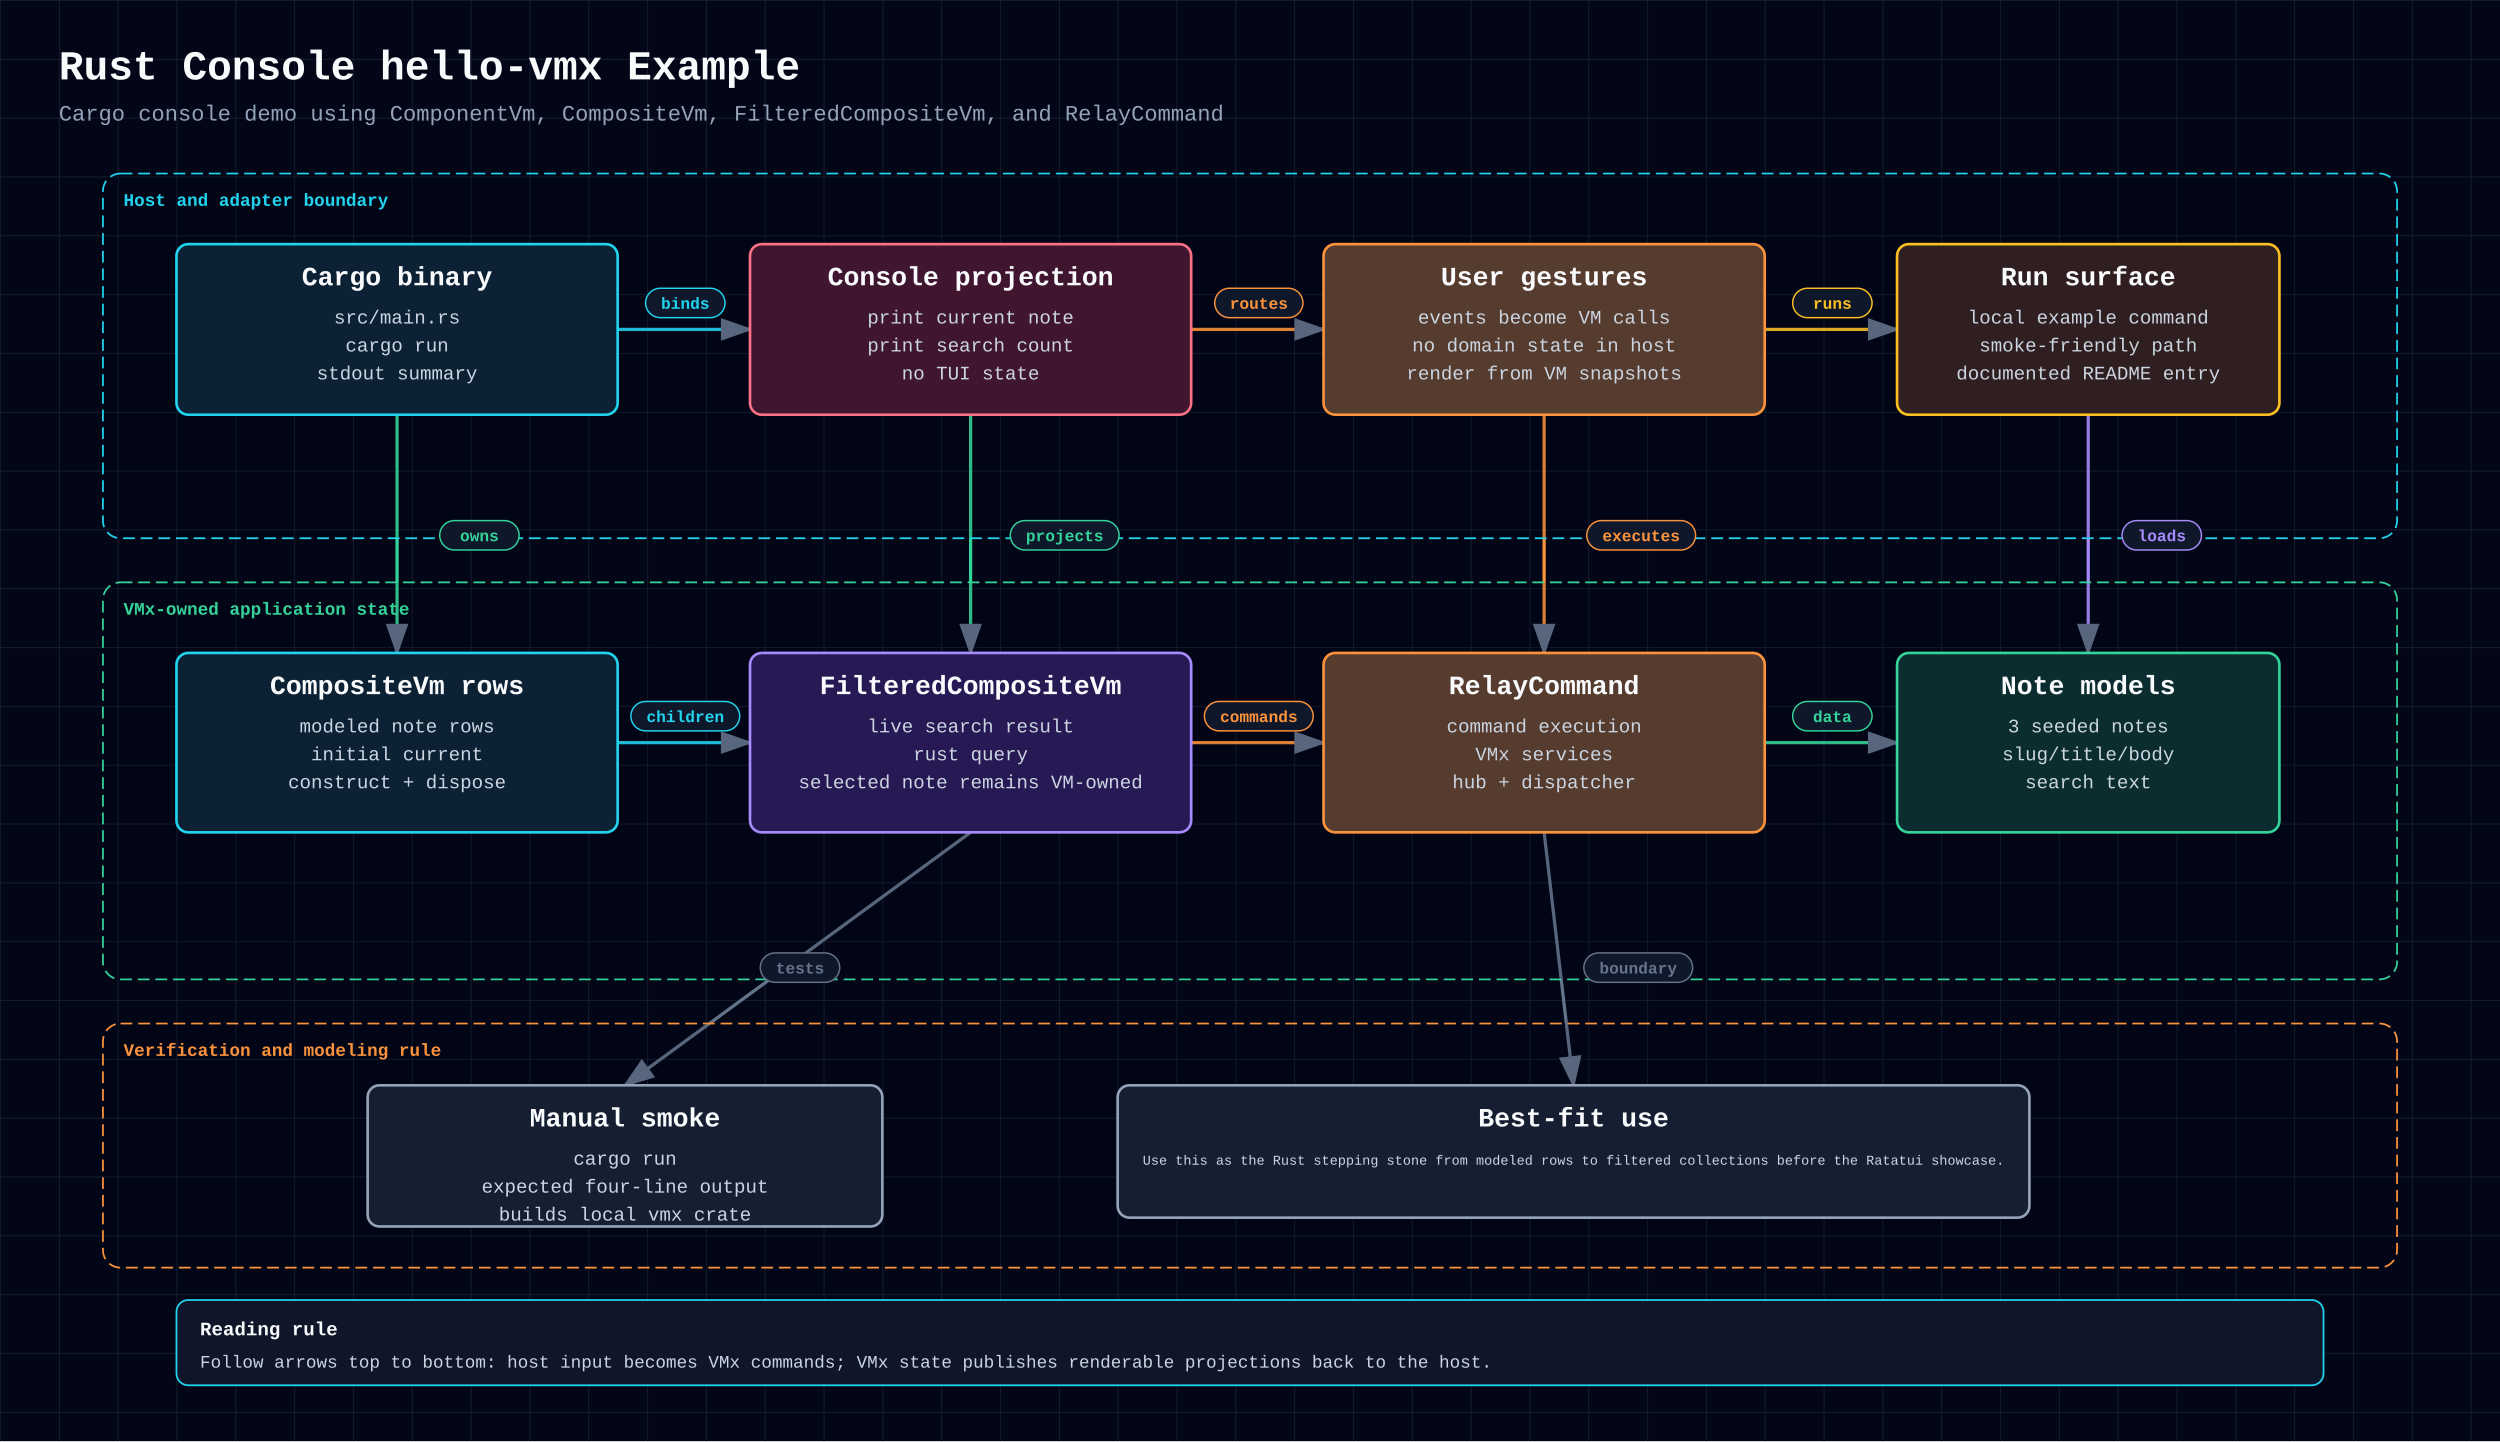
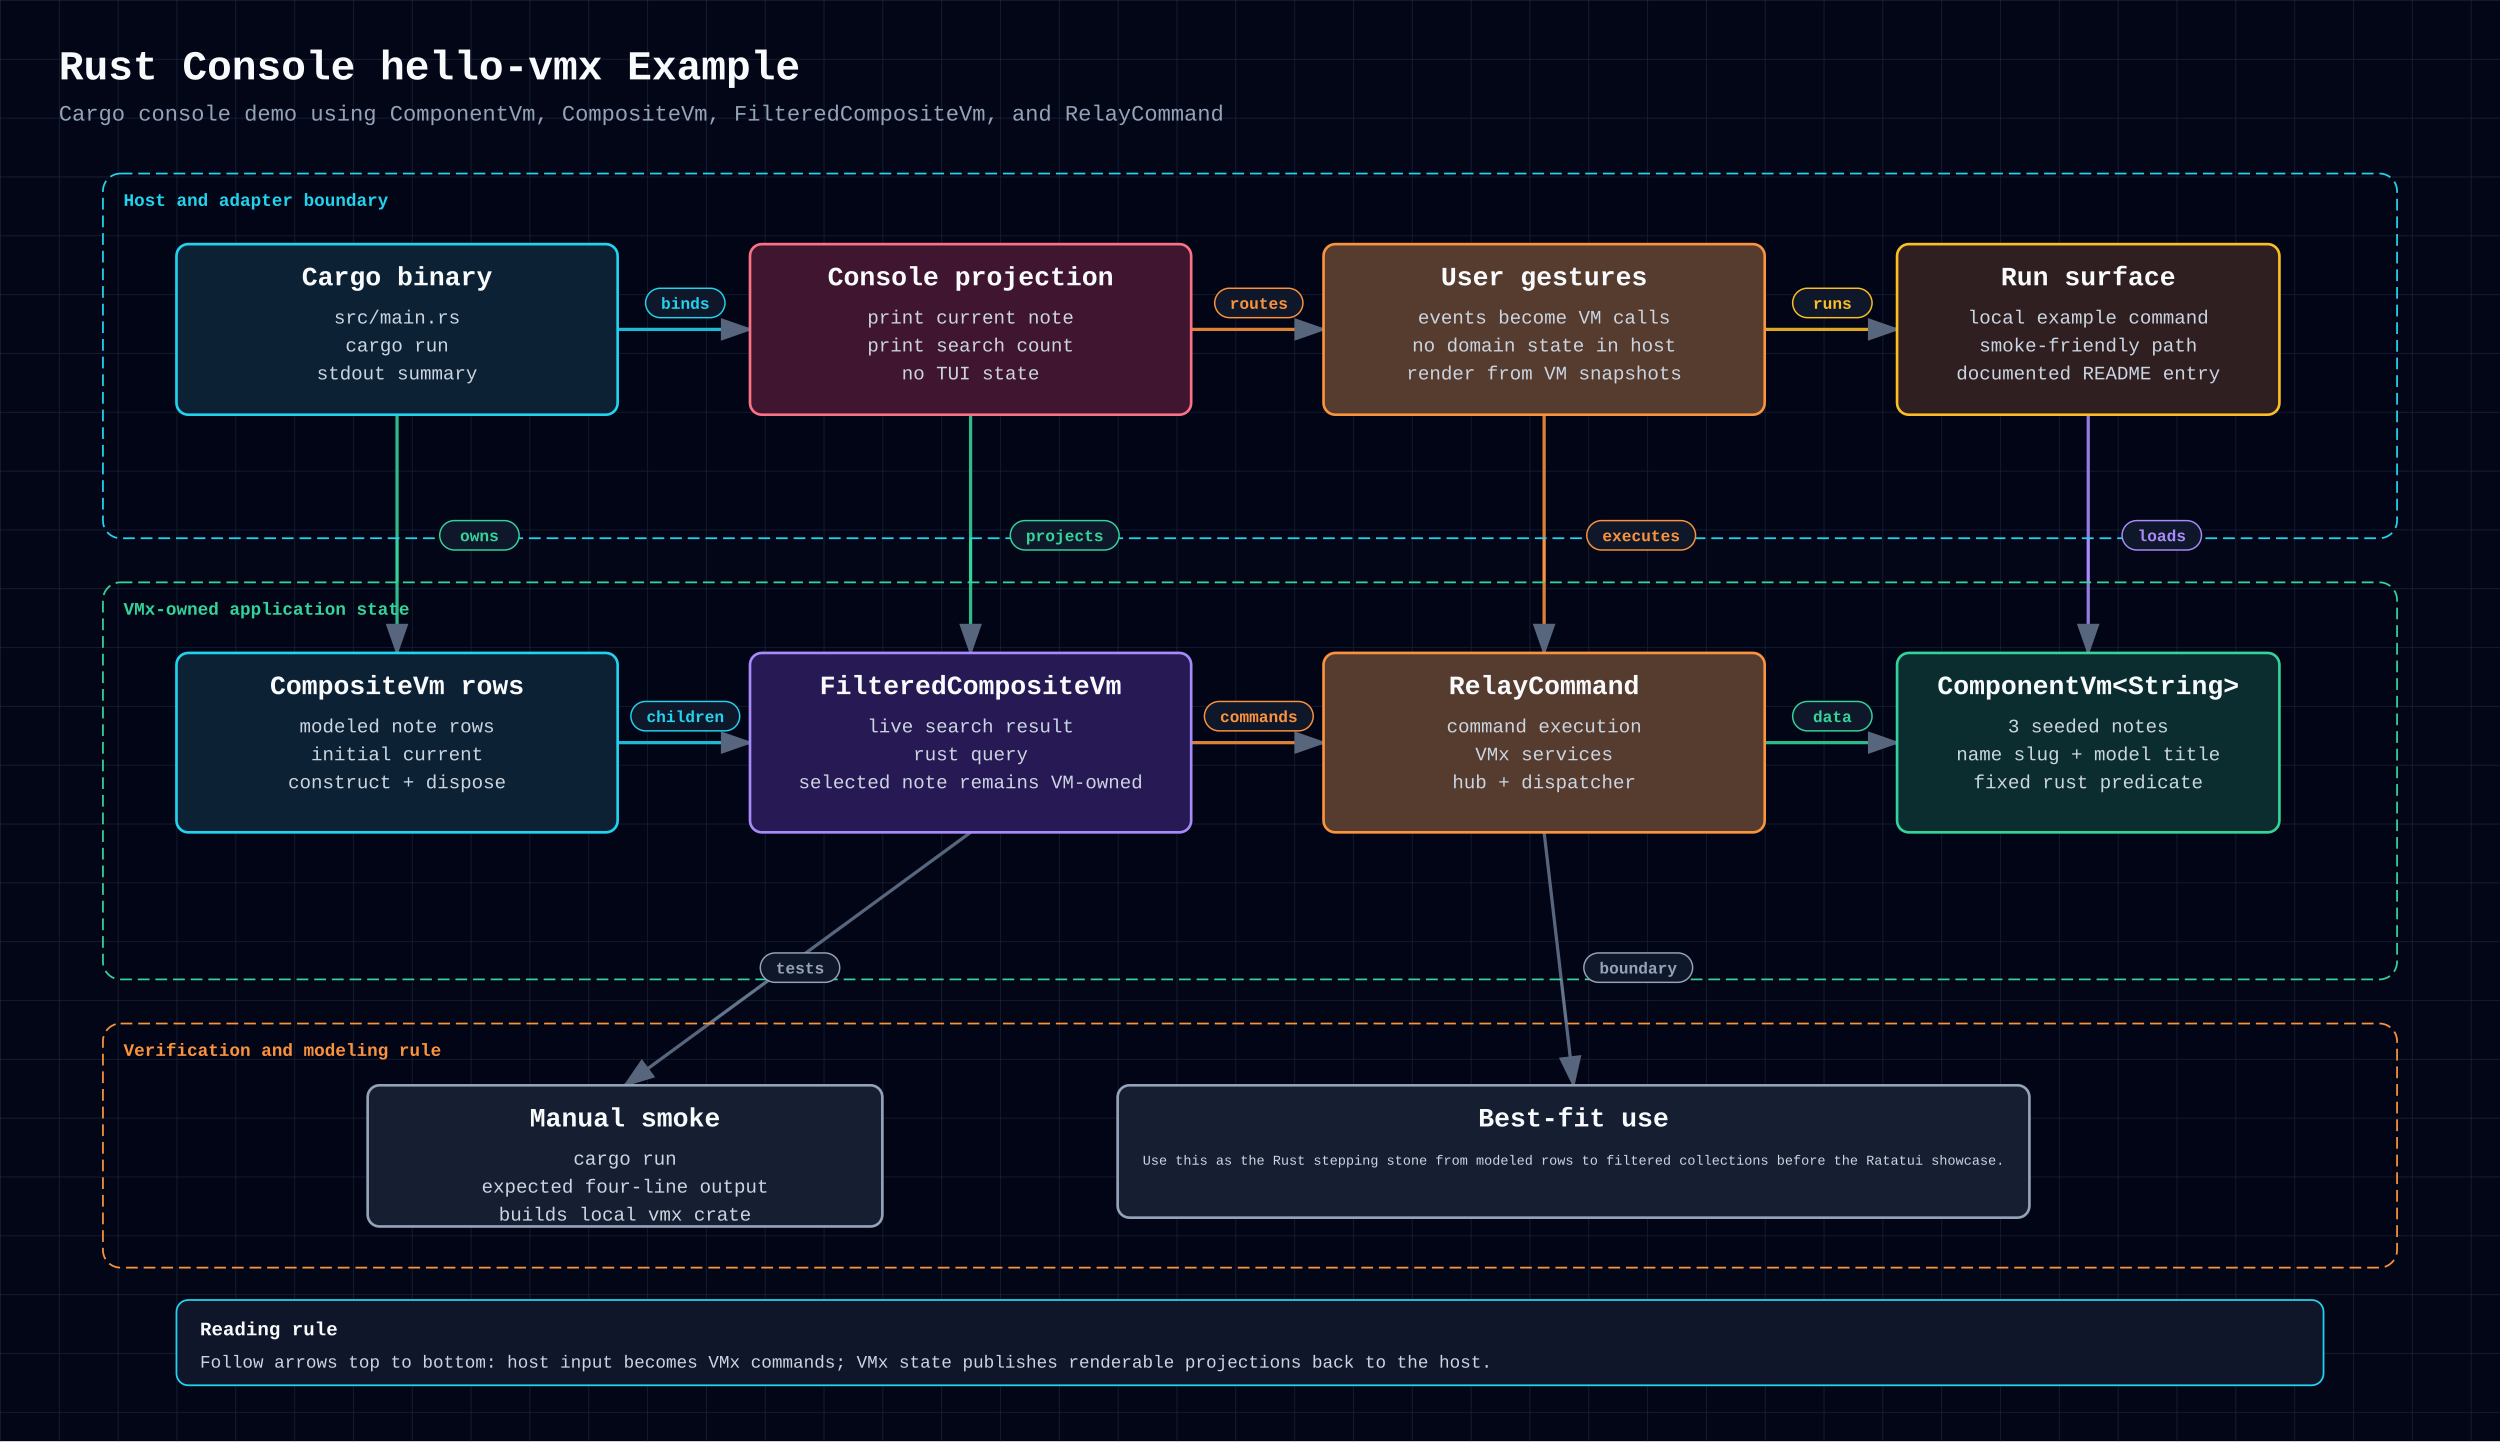
- <svg xmlns="http://www.w3.org/2000/svg" width="1700" height="980" viewBox="0 0 1700 980" style="font-family: 'JetBrains Mono', ui-monospace, SFMono-Regular, Menlo, Monaco, Consolas, 'Liberation Mono', 'Courier New', monospace;">
+ <svg xmlns="http://www.w3.org/2000/svg" width="1700" height="980" viewBox="0 0 1700 980" role="img" aria-labelledby="diagram-title diagram-description" style="font-family: 'JetBrains Mono', ui-monospace, SFMono-Regular, Menlo, Monaco, Consolas, 'Liberation Mono', 'Courier New', monospace;">
  <defs>
    <style>
      text { font-family: 'JetBrains Mono', ui-monospace, SFMono-Regular, Menlo, Monaco, Consolas, 'Liberation Mono', 'Courier New', monospace; }
    </style>
    <pattern id="grid" width="40" height="40" patternUnits="userSpaceOnUse">
      <path d="M 40 0 L 0 0 0 40" fill="none" stroke="#1e293b" stroke-width="0.8" />
    </pattern>
    <marker id="arrowhead" markerWidth="10" markerHeight="7" refX="9" refY="3.5" orient="auto">
      <polygon points="0 0, 10 3.5, 0 7" fill="#64748b" />
    </marker>
  </defs>
  <rect width="100%" height="100%" fill="#020617" />
  <rect width="100%" height="100%" fill="url(#grid)" />
  <text x="40" y="54" fill="#f8fafc" font-size="28" font-weight="700" text-anchor="start">Rust Console hello-vmx Example</text>
  <text x="40" y="82" fill="#94a3b8" font-size="15" font-weight="400" text-anchor="start">Cargo console demo using ComponentVm, CompositeVm, FilteredCompositeVm, and RelayCommand</text>
  <polyline points="420,224 510,224" fill="none" stroke="#22d3ee" stroke-width="2.2" marker-end="url(#arrowhead)" />
  <polyline points="810,224 900,224" fill="none" stroke="#fb923c" stroke-width="2.2" marker-end="url(#arrowhead)" />
  <polyline points="1200,224 1290,224" fill="none" stroke="#fbbf24" stroke-width="2.2" marker-end="url(#arrowhead)" />
  <polyline points="270,282 270,444" fill="none" stroke="#34d399" stroke-width="2.2" marker-end="url(#arrowhead)" />
  <polyline points="660,282 660,444" fill="none" stroke="#34d399" stroke-width="2.2" marker-end="url(#arrowhead)" />
  <polyline points="1050,282 1050,444" fill="none" stroke="#fb923c" stroke-width="2.2" marker-end="url(#arrowhead)" />
  <polyline points="1420,282 1420,444" fill="none" stroke="#a78bfa" stroke-width="2.2" marker-end="url(#arrowhead)" />
  <polyline points="420,505 510,505" fill="none" stroke="#22d3ee" stroke-width="2.2" marker-end="url(#arrowhead)" />
  <polyline points="810,505 900,505" fill="none" stroke="#fb923c" stroke-width="2.2" marker-end="url(#arrowhead)" />
  <polyline points="1200,505 1290,505" fill="none" stroke="#34d399" stroke-width="2.2" marker-end="url(#arrowhead)" />
  <polyline points="660,566 425,738" fill="none" stroke="#64748b" stroke-width="2.2" marker-end="url(#arrowhead)" />
  <polyline points="1050,566 1070,738" fill="none" stroke="#64748b" stroke-width="2.2" marker-end="url(#arrowhead)" />
  <rect x="70" y="118" width="1560" height="248" rx="12" fill="rgba(2, 6, 23, 0.12)" stroke="#22d3ee" stroke-width="1.2" stroke-dasharray="8 4" />
  <text x="84" y="140" fill="#22d3ee" font-size="12" font-weight="700" text-anchor="start">Host and adapter boundary</text>
  <rect x="70" y="396" width="1560" height="270" rx="12" fill="rgba(2, 6, 23, 0.12)" stroke="#34d399" stroke-width="1.2" stroke-dasharray="8 4" />
  <text x="84" y="418" fill="#34d399" font-size="12" font-weight="700" text-anchor="start">VMx-owned application state</text>
  <rect x="70" y="696" width="1560" height="166" rx="12" fill="rgba(2, 6, 23, 0.12)" stroke="#fb923c" stroke-width="1.2" stroke-dasharray="8 4" />
  <text x="84" y="718" fill="#fb923c" font-size="12" font-weight="700" text-anchor="start">Verification and modeling rule</text>
  <rect x="120" y="166" width="300" height="116" rx="8" fill="#0f172a" />
  <rect x="120" y="166" width="300" height="116" rx="8" fill="rgba(8, 51, 68, 0.4)" stroke="#22d3ee" stroke-width="1.8" />
  <text x="270" y="194" fill="#f8fafc" font-size="18" font-weight="700" text-anchor="middle">Cargo binary</text>
  <text x="270" y="220" fill="#cbd5e1" font-size="13" font-weight="400" text-anchor="middle">src/main.rs</text>
  <text x="270" y="239" fill="#cbd5e1" font-size="13" font-weight="400" text-anchor="middle">cargo run</text>
  <text x="270" y="258" fill="#cbd5e1" font-size="13" font-weight="400" text-anchor="middle">stdout summary</text>
  <rect x="510" y="166" width="300" height="116" rx="8" fill="#0f172a" />
  <rect x="510" y="166" width="300" height="116" rx="8" fill="rgba(136, 19, 55, 0.4)" stroke="#fb7185" stroke-width="1.8" />
  <text x="660" y="194" fill="#f8fafc" font-size="18" font-weight="700" text-anchor="middle">Console projection</text>
  <text x="660" y="220" fill="#cbd5e1" font-size="13" font-weight="400" text-anchor="middle">print current note</text>
  <text x="660" y="239" fill="#cbd5e1" font-size="13" font-weight="400" text-anchor="middle">print search count</text>
  <text x="660" y="258" fill="#cbd5e1" font-size="13" font-weight="400" text-anchor="middle">no TUI state</text>
  <rect x="900" y="166" width="300" height="116" rx="8" fill="#0f172a" />
  <rect x="900" y="166" width="300" height="116" rx="8" fill="rgba(251, 146, 60, 0.3)" stroke="#fb923c" stroke-width="1.8" />
  <text x="1050" y="194" fill="#f8fafc" font-size="18" font-weight="700" text-anchor="middle">User gestures</text>
  <text x="1050" y="220" fill="#cbd5e1" font-size="13" font-weight="400" text-anchor="middle">events become VM calls</text>
  <text x="1050" y="239" fill="#cbd5e1" font-size="13" font-weight="400" text-anchor="middle">no domain state in host</text>
  <text x="1050" y="258" fill="#cbd5e1" font-size="13" font-weight="400" text-anchor="middle">render from VM snapshots</text>
  <rect x="1290" y="166" width="260" height="116" rx="8" fill="#0f172a" />
  <rect x="1290" y="166" width="260" height="116" rx="8" fill="rgba(120, 53, 15, 0.3)" stroke="#fbbf24" stroke-width="1.8" />
  <text x="1420" y="194" fill="#f8fafc" font-size="18" font-weight="700" text-anchor="middle">Run surface</text>
  <text x="1420" y="220" fill="#cbd5e1" font-size="13" font-weight="400" text-anchor="middle">local example command</text>
  <text x="1420" y="239" fill="#cbd5e1" font-size="13" font-weight="400" text-anchor="middle">smoke-friendly path</text>
  <text x="1420" y="258" fill="#cbd5e1" font-size="13" font-weight="400" text-anchor="middle">documented README entry</text>
  <rect x="120" y="444" width="300" height="122" rx="8" fill="#0f172a" />
  <rect x="120" y="444" width="300" height="122" rx="8" fill="rgba(8, 51, 68, 0.4)" stroke="#22d3ee" stroke-width="1.8" />
  <text x="270" y="472" fill="#f8fafc" font-size="18" font-weight="700" text-anchor="middle">CompositeVm rows</text>
  <text x="270" y="498" fill="#cbd5e1" font-size="13" font-weight="400" text-anchor="middle">modeled note rows</text>
  <text x="270" y="517" fill="#cbd5e1" font-size="13" font-weight="400" text-anchor="middle">initial current</text>
  <text x="270" y="536" fill="#cbd5e1" font-size="13" font-weight="400" text-anchor="middle">construct + dispose</text>
  <rect x="510" y="444" width="300" height="122" rx="8" fill="#0f172a" />
  <rect x="510" y="444" width="300" height="122" rx="8" fill="rgba(76, 29, 149, 0.4)" stroke="#a78bfa" stroke-width="1.8" />
  <text x="660" y="472" fill="#f8fafc" font-size="18" font-weight="700" text-anchor="middle">FilteredCompositeVm</text>
  <text x="660" y="498" fill="#cbd5e1" font-size="13" font-weight="400" text-anchor="middle">live search result</text>
  <text x="660" y="517" fill="#cbd5e1" font-size="13" font-weight="400" text-anchor="middle">rust query</text>
  <text x="660" y="536" fill="#cbd5e1" font-size="13" font-weight="400" text-anchor="middle">selected note remains VM-owned</text>
  <rect x="900" y="444" width="300" height="122" rx="8" fill="#0f172a" />
  <rect x="900" y="444" width="300" height="122" rx="8" fill="rgba(251, 146, 60, 0.3)" stroke="#fb923c" stroke-width="1.8" />
  <text x="1050" y="472" fill="#f8fafc" font-size="18" font-weight="700" text-anchor="middle">RelayCommand</text>
  <text x="1050" y="498" fill="#cbd5e1" font-size="13" font-weight="400" text-anchor="middle">command execution</text>
  <text x="1050" y="517" fill="#cbd5e1" font-size="13" font-weight="400" text-anchor="middle">VMx services</text>
  <text x="1050" y="536" fill="#cbd5e1" font-size="13" font-weight="400" text-anchor="middle">hub + dispatcher</text>
  <rect x="1290" y="444" width="260" height="122" rx="8" fill="#0f172a" />
  <rect x="1290" y="444" width="260" height="122" rx="8" fill="rgba(6, 78, 59, 0.4)" stroke="#34d399" stroke-width="1.8" />
-   <text x="1420" y="472" fill="#f8fafc" font-size="18" font-weight="700" text-anchor="middle">Note models</text>
+   <text x="1420" y="472" fill="#f8fafc" font-size="18" font-weight="700" text-anchor="middle">ComponentVm&lt;String&gt;</text>
  <text x="1420" y="498" fill="#cbd5e1" font-size="13" font-weight="400" text-anchor="middle">3 seeded notes</text>
-   <text x="1420" y="517" fill="#cbd5e1" font-size="13" font-weight="400" text-anchor="middle">slug/title/body</text>
-   <text x="1420" y="536" fill="#cbd5e1" font-size="13" font-weight="400" text-anchor="middle">search text</text>
+   <text x="1420" y="517" fill="#cbd5e1" font-size="13" font-weight="400" text-anchor="middle">name slug + model title</text>
+   <text x="1420" y="536" fill="#cbd5e1" font-size="13" font-weight="400" text-anchor="middle">fixed rust predicate</text>
  <rect x="250" y="738" width="350" height="96" rx="8" fill="#0f172a" />
  <rect x="250" y="738" width="350" height="96" rx="8" fill="rgba(30, 41, 59, 0.5)" stroke="#94a3b8" stroke-width="1.8" />
  <text x="425" y="766" fill="#f8fafc" font-size="18" font-weight="700" text-anchor="middle">Manual smoke</text>
  <text x="425" y="792" fill="#cbd5e1" font-size="13" font-weight="400" text-anchor="middle">cargo run</text>
  <text x="425" y="811" fill="#cbd5e1" font-size="13" font-weight="400" text-anchor="middle">expected four-line output</text>
  <text x="425" y="830" fill="#cbd5e1" font-size="13" font-weight="400" text-anchor="middle">builds local vmx crate</text>
  <rect x="760" y="738" width="620" height="90" rx="8" fill="#0f172a" />
  <rect x="760" y="738" width="620" height="90" rx="8" fill="rgba(30, 41, 59, 0.5)" stroke="#94a3b8" stroke-width="1.8" />
  <text x="1070" y="766" fill="#f8fafc" font-size="18" font-weight="700" text-anchor="middle">Best-fit use</text>
  <text x="1070" y="792" fill="#cbd5e1" font-size="9.21" font-weight="400" text-anchor="middle">Use this as the Rust stepping stone from modeled rows to filtered collections before the Ratatui showcase.</text>
  <rect x="120" y="884" width="1460" height="58" rx="8" fill="#0f172a" />
  <rect x="120" y="884" width="1460" height="58" rx="8" fill="rgba(15, 23, 42, 0.94)" stroke="#22d3ee" stroke-width="1.2" />
  <text x="136" y="908" fill="#f8fafc" font-size="13" font-weight="700" text-anchor="start">Reading rule</text>
  <text x="136" y="930" fill="#cbd5e1" font-size="12" font-weight="400" text-anchor="start">Follow arrows top to bottom: host input becomes VMx commands; VMx state publishes renderable projections back to the host.</text>
  <rect x="439" y="196" width="54" height="20" rx="10" fill="#0f172a" stroke="#22d3ee" stroke-width="1" />
  <text x="466" y="210" fill="#22d3ee" font-size="11" font-weight="700" text-anchor="middle">binds</text>
  <rect x="826" y="196" width="60" height="20" rx="10" fill="#0f172a" stroke="#fb923c" stroke-width="1" />
  <text x="856" y="210" fill="#fb923c" font-size="11" font-weight="700" text-anchor="middle">routes</text>
  <rect x="1219" y="196" width="54" height="20" rx="10" fill="#0f172a" stroke="#fbbf24" stroke-width="1" />
  <text x="1246" y="210" fill="#fbbf24" font-size="11" font-weight="700" text-anchor="middle">runs</text>
  <rect x="299" y="354" width="54" height="20" rx="10" fill="#0f172a" stroke="#34d399" stroke-width="1" />
  <text x="326" y="368" fill="#34d399" font-size="11" font-weight="700" text-anchor="middle">owns</text>
  <rect x="687" y="354" width="74" height="20" rx="10" fill="#0f172a" stroke="#34d399" stroke-width="1" />
  <text x="724" y="368" fill="#34d399" font-size="11" font-weight="700" text-anchor="middle">projects</text>
  <rect x="1079" y="354" width="74" height="20" rx="10" fill="#0f172a" stroke="#fb923c" stroke-width="1" />
  <text x="1116" y="368" fill="#fb923c" font-size="11" font-weight="700" text-anchor="middle">executes</text>
  <rect x="1443" y="354" width="54" height="20" rx="10" fill="#0f172a" stroke="#a78bfa" stroke-width="1" />
  <text x="1470" y="368" fill="#a78bfa" font-size="11" font-weight="700" text-anchor="middle">loads</text>
  <rect x="429" y="477" width="74" height="20" rx="10" fill="#0f172a" stroke="#22d3ee" stroke-width="1" />
  <text x="466" y="491" fill="#22d3ee" font-size="11" font-weight="700" text-anchor="middle">children</text>
  <rect x="819" y="477" width="74" height="20" rx="10" fill="#0f172a" stroke="#fb923c" stroke-width="1" />
  <text x="856" y="491" fill="#fb923c" font-size="11" font-weight="700" text-anchor="middle">commands</text>
  <rect x="1219" y="477" width="54" height="20" rx="10" fill="#0f172a" stroke="#34d399" stroke-width="1" />
  <text x="1246" y="491" fill="#34d399" font-size="11" font-weight="700" text-anchor="middle">data</text>
-   <rect x="517" y="648" width="54" height="20" rx="10" fill="#0f172a" stroke="#64748b" stroke-width="1" />
-   <text x="544" y="662" fill="#64748b" font-size="11" font-weight="700" text-anchor="middle">tests</text>
-   <rect x="1077" y="648" width="74" height="20" rx="10" fill="#0f172a" stroke="#64748b" stroke-width="1" />
-   <text x="1114" y="662" fill="#64748b" font-size="11" font-weight="700" text-anchor="middle">boundary</text>
+   <rect x="517" y="648" width="54" height="20" rx="10" fill="#0f172a" stroke="#94a3b8" stroke-width="1" />
+   <text x="544" y="662" fill="#94a3b8" font-size="11" font-weight="700" text-anchor="middle">tests</text>
+   <rect x="1077" y="648" width="74" height="20" rx="10" fill="#0f172a" stroke="#94a3b8" stroke-width="1" />
+   <text x="1114" y="662" fill="#94a3b8" font-size="11" font-weight="700" text-anchor="middle">boundary</text>
</svg>
